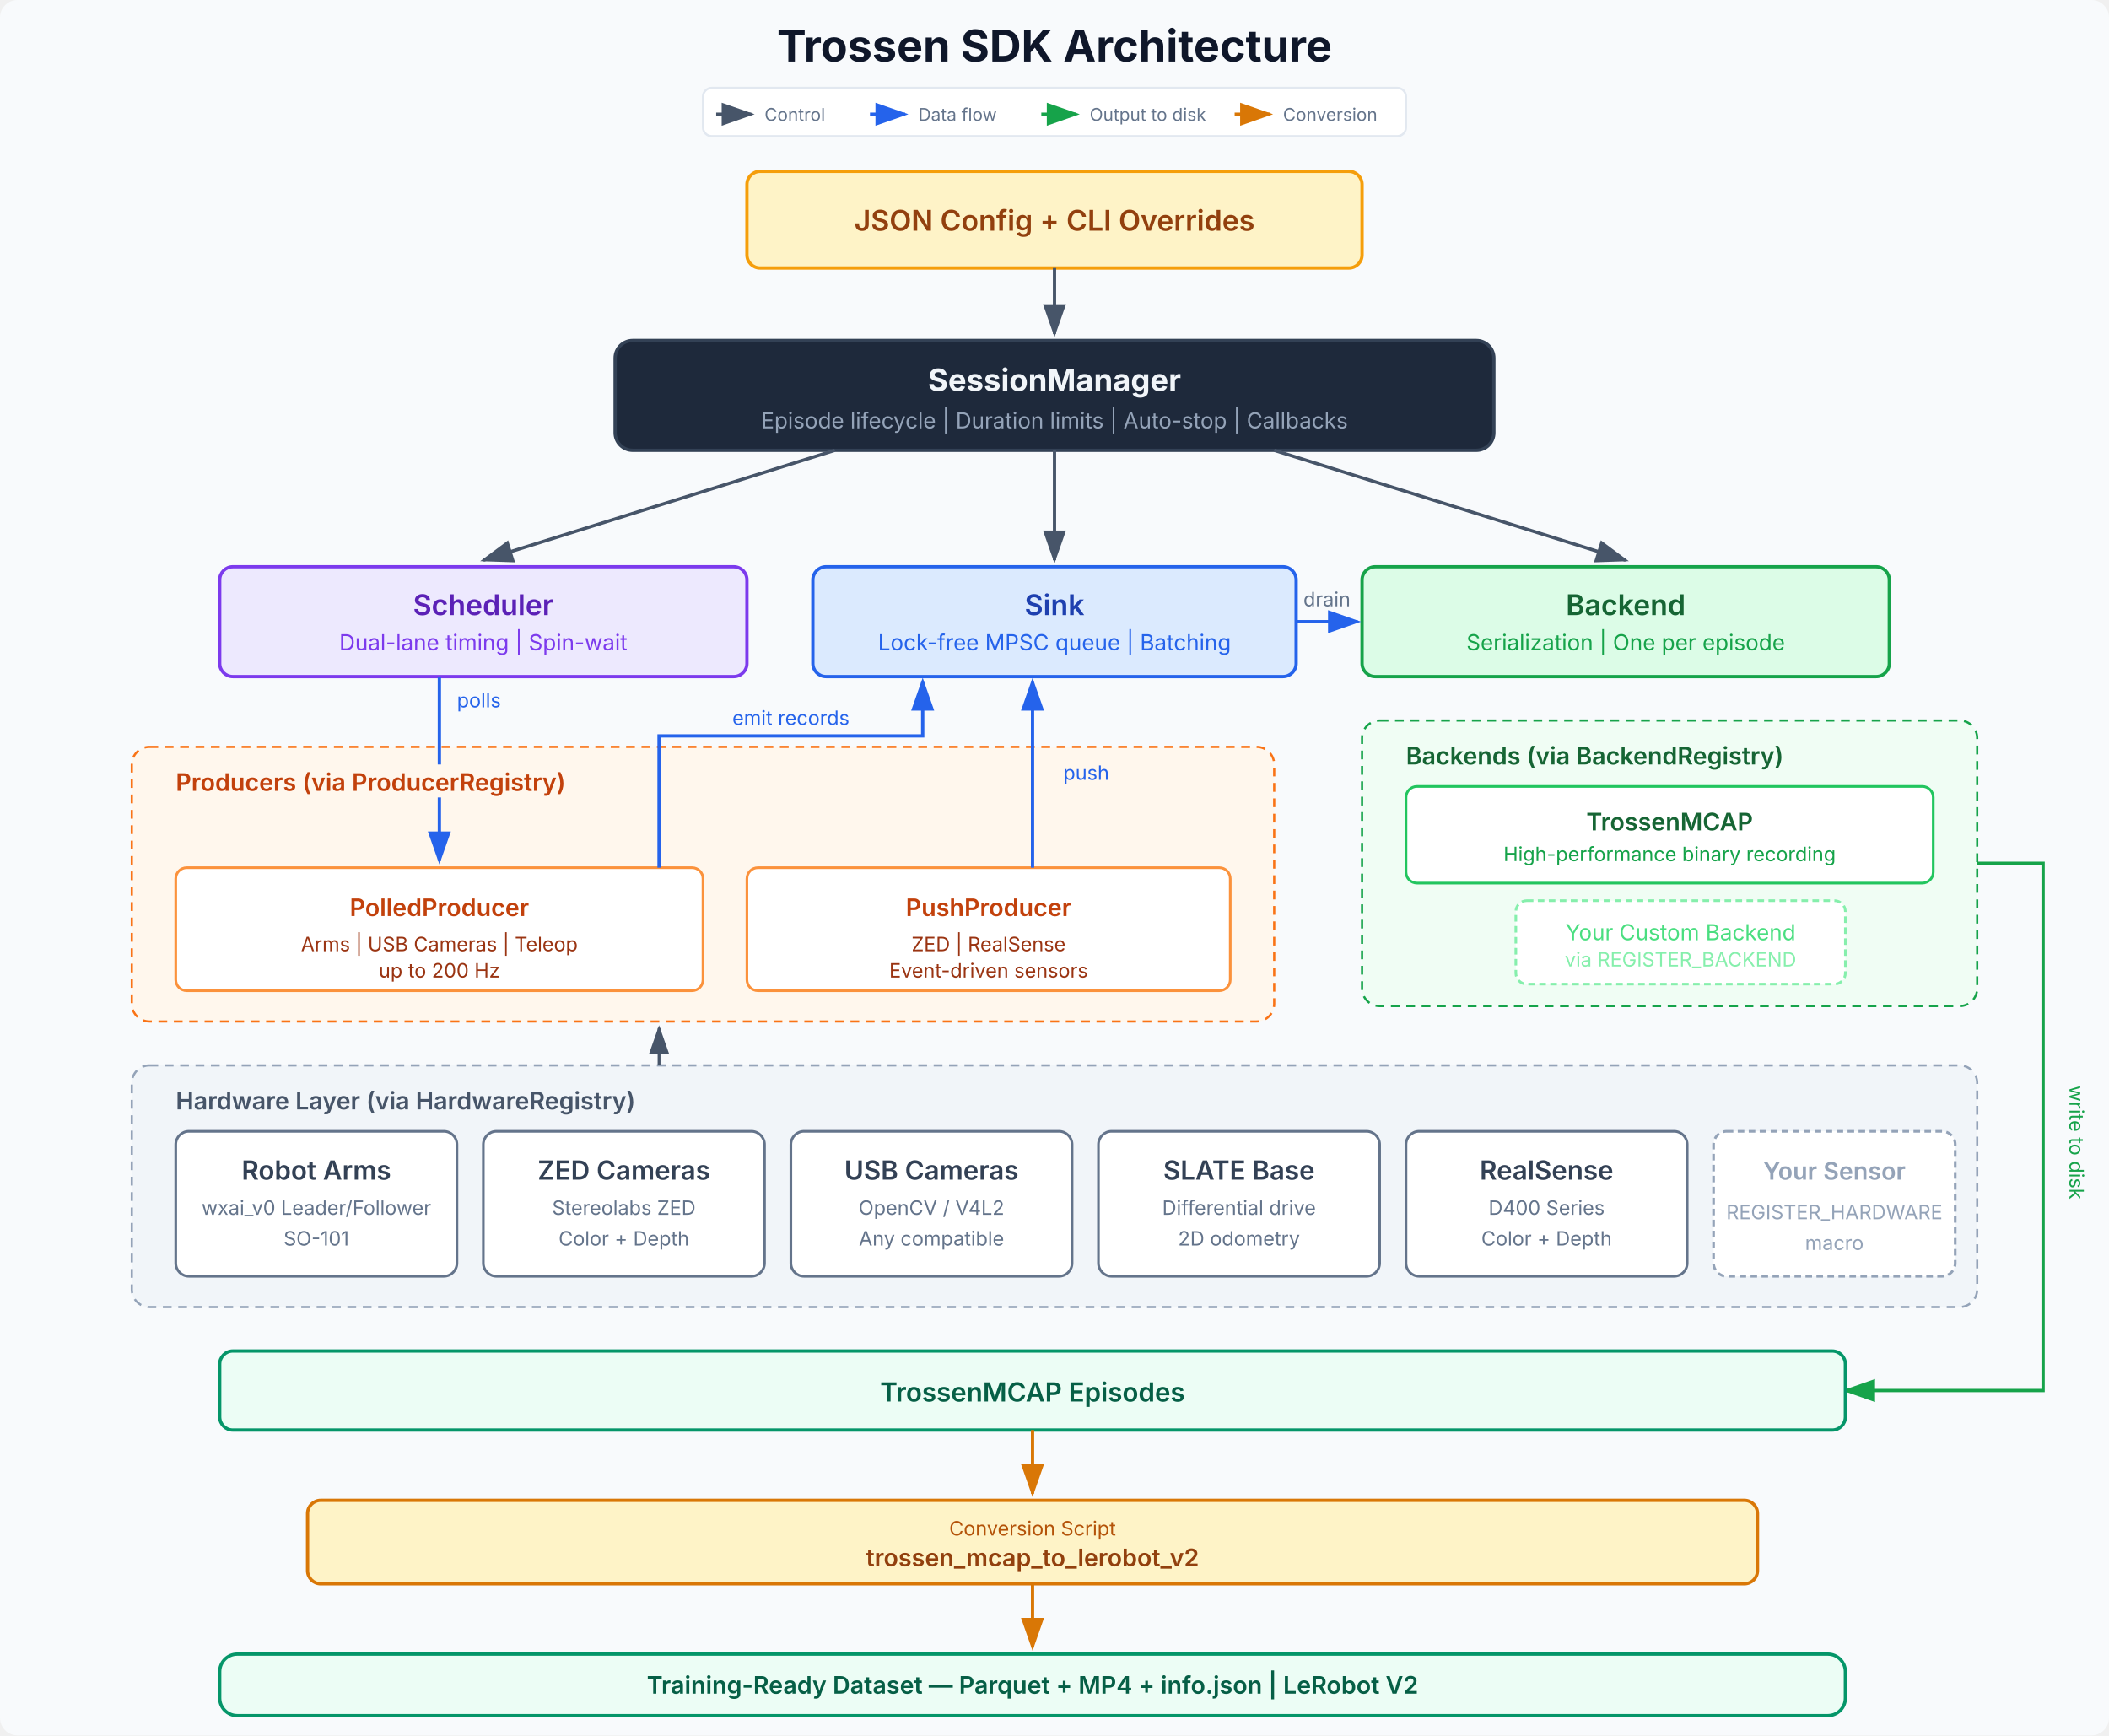
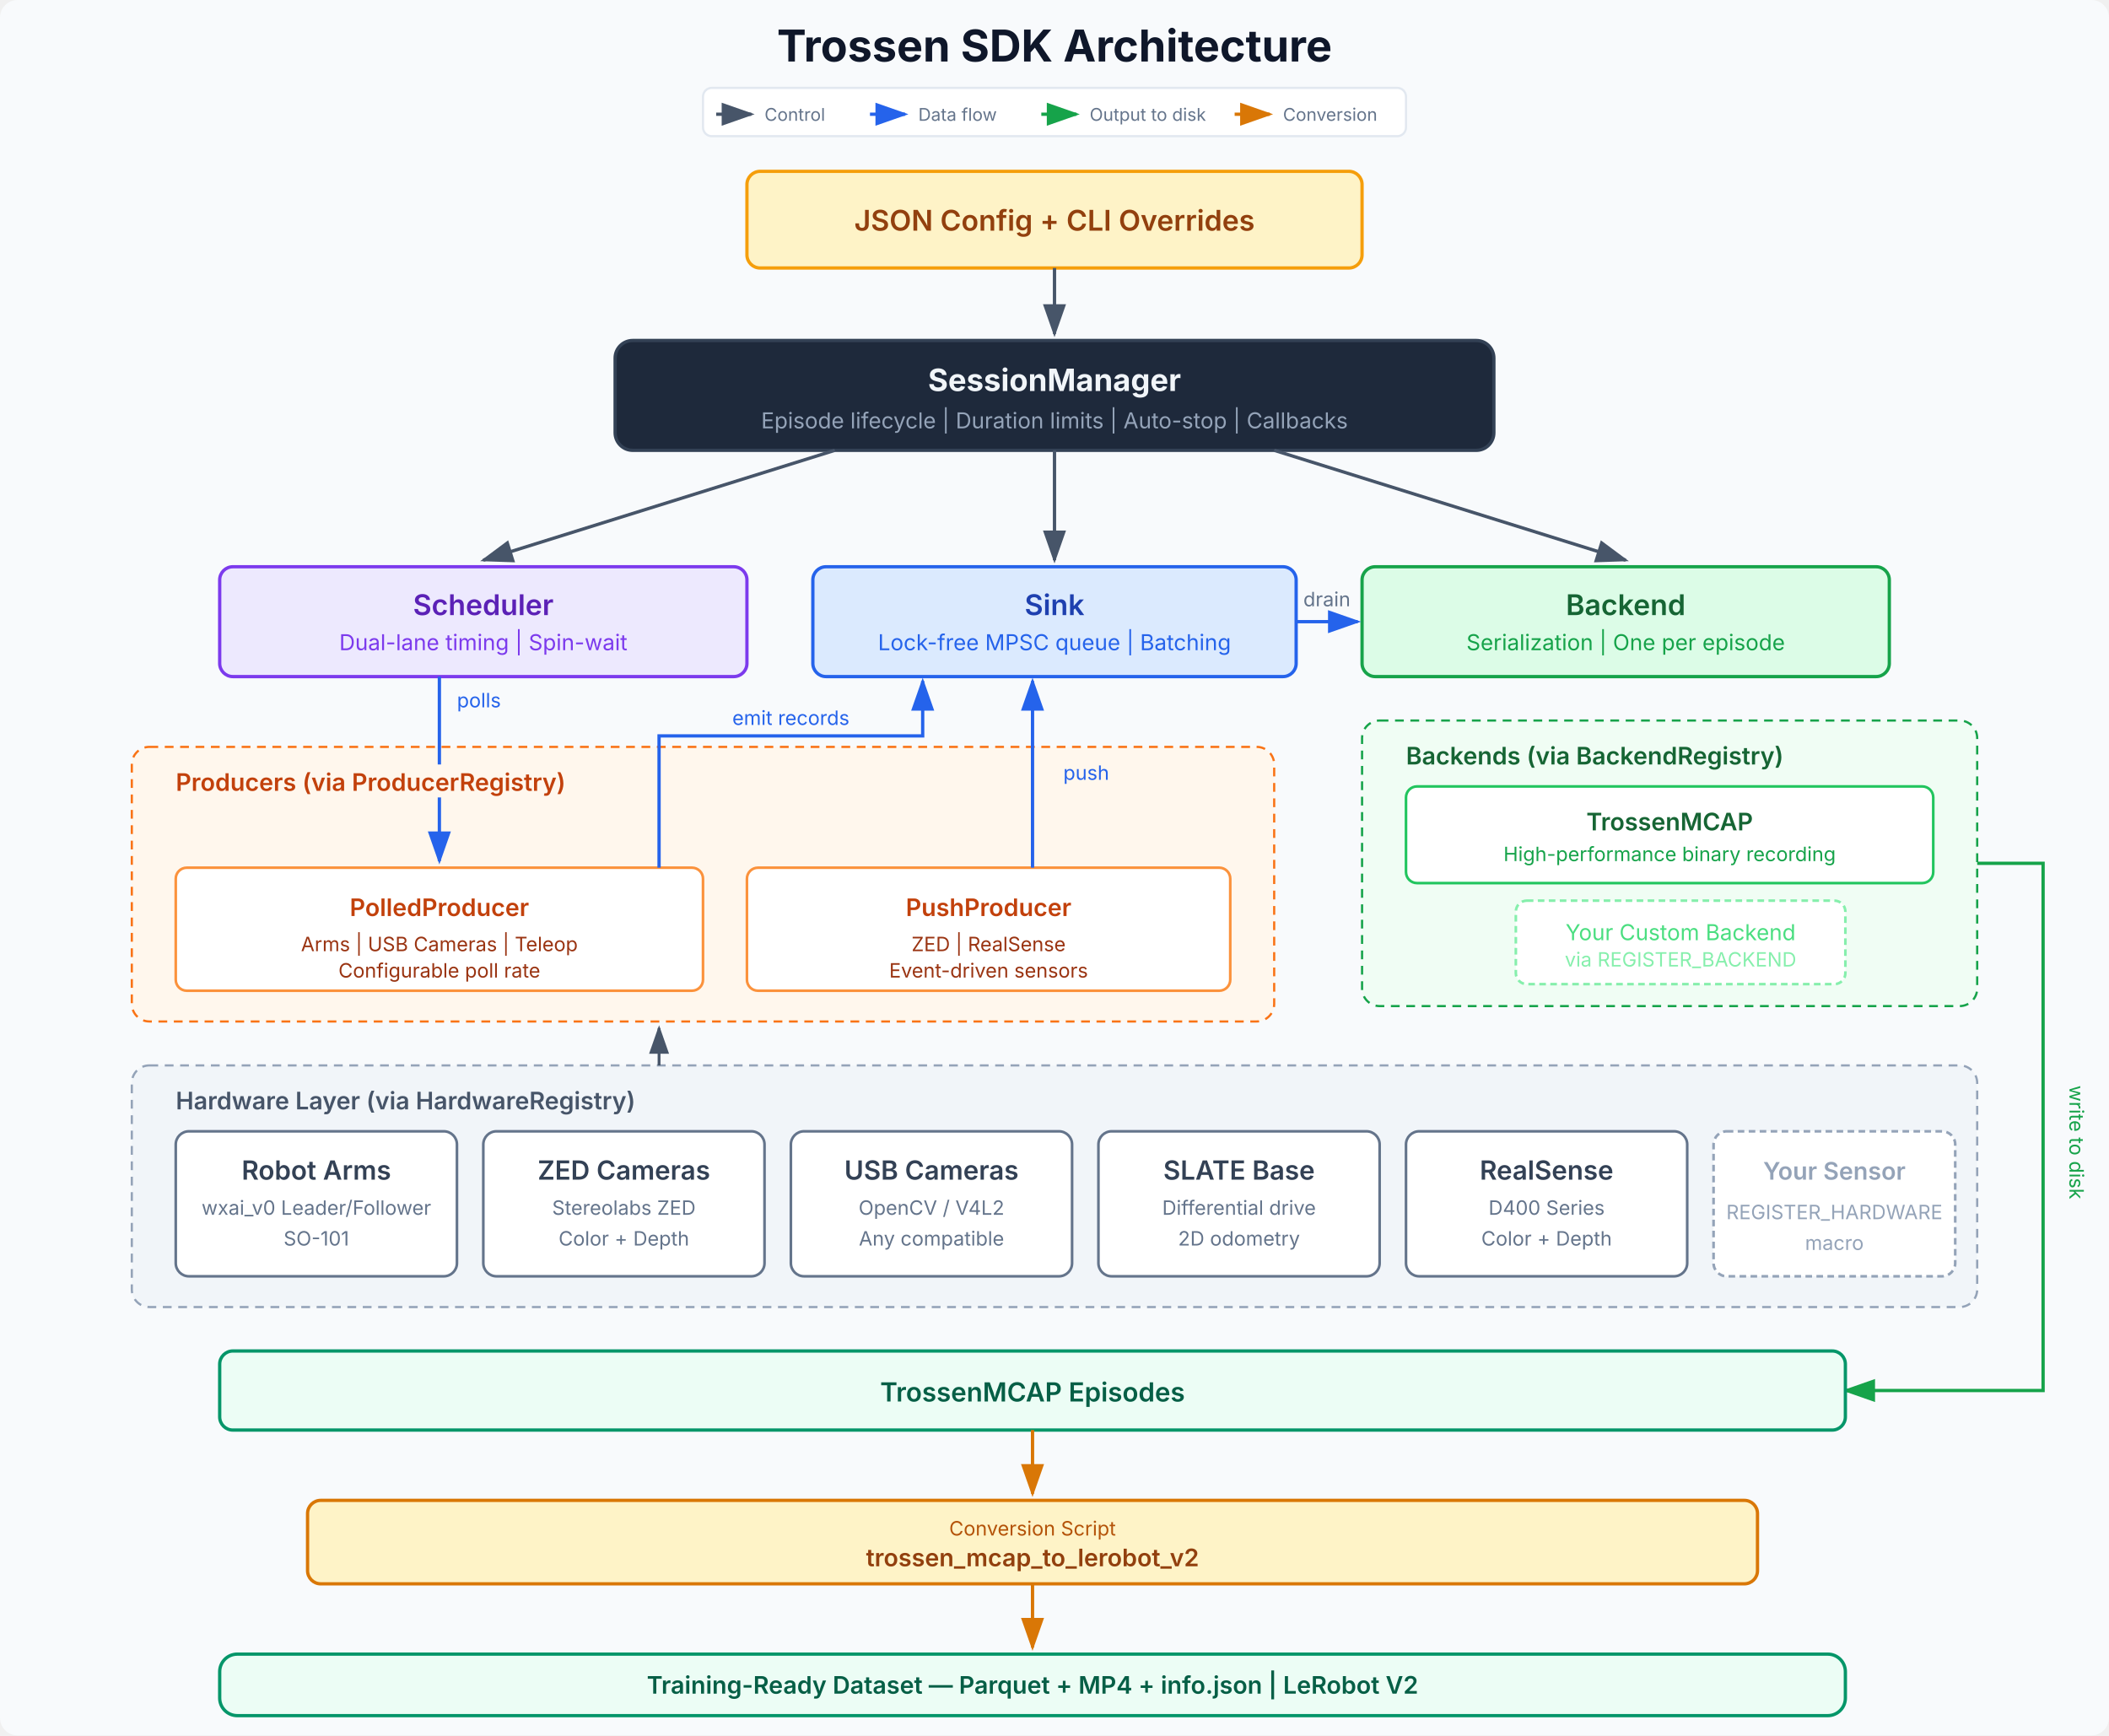
<svg xmlns="http://www.w3.org/2000/svg" viewBox="0 0 960 790" font-family="Inter, system-ui, sans-serif">
  <defs>
    <marker id="arrow" markerWidth="10" markerHeight="7" refX="9" refY="3.5" orient="auto">
      <polygon points="0 0, 10 3.5, 0 7" fill="#475569" />
    </marker>
    <marker id="arrow-blue" markerWidth="10" markerHeight="7" refX="9" refY="3.5" orient="auto">
      <polygon points="0 0, 10 3.5, 0 7" fill="#2563eb" />
    </marker>
    <marker id="arrow-green" markerWidth="10" markerHeight="7" refX="9" refY="3.5" orient="auto">
      <polygon points="0 0, 10 3.5, 0 7" fill="#16a34a" />
    </marker>
    <marker id="arrow-amber" markerWidth="10" markerHeight="7" refX="9" refY="3.5" orient="auto">
      <polygon points="0 0, 10 3.5, 0 7" fill="#d97706" />
    </marker>
  </defs>
  <rect width="960" height="790" fill="#f8fafc" rx="8" />
  <text x="480" y="28" text-anchor="middle" font-size="20" font-weight="700" fill="#0f172a">Trossen SDK Architecture</text>
  <rect x="320" y="40" width="320" height="22" rx="4" fill="#ffffff" stroke="#e2e8f0" stroke-width="1" />
  <line x1="326" y1="52" x2="342" y2="52" stroke="#475569" stroke-width="1.5" marker-end="url(#arrow)" />
  <text x="348" y="55" font-size="8" fill="#64748b">Control</text>
  <line x1="396" y1="52" x2="412" y2="52" stroke="#2563eb" stroke-width="1.5" marker-end="url(#arrow-blue)" />
  <text x="418" y="55" font-size="8" fill="#64748b">Data flow</text>
  <line x1="474" y1="52" x2="490" y2="52" stroke="#16a34a" stroke-width="1.5" marker-end="url(#arrow-green)" />
  <text x="496" y="55" font-size="8" fill="#64748b">Output to disk</text>
  <line x1="562" y1="52" x2="578" y2="52" stroke="#d97706" stroke-width="1.5" marker-end="url(#arrow-amber)" />
  <text x="584" y="55" font-size="8" fill="#64748b">Conversion</text>
  <rect x="340" y="78" width="280" height="44" rx="6" fill="#fef3c7" stroke="#f59e0b" stroke-width="1.5" />
  <text x="480" y="105" text-anchor="middle" font-size="13" font-weight="600" fill="#92400e">JSON Config  +  CLI Overrides</text>
  <line x1="480" y1="122" x2="480" y2="152" stroke="#475569" stroke-width="1.5" marker-end="url(#arrow)" />
  <rect x="280" y="155" width="400" height="50" rx="8" fill="#1e293b" stroke="#334155" stroke-width="1.5" />
  <text x="480" y="178" text-anchor="middle" font-size="14" font-weight="700" fill="#f1f5f9">SessionManager</text>
  <text x="480" y="195" text-anchor="middle" font-size="10" fill="#94a3b8">Episode lifecycle  |  Duration limits  |  Auto-stop  |  Callbacks</text>
  <line x1="380" y1="205" x2="220" y2="255" stroke="#475569" stroke-width="1.5" marker-end="url(#arrow)" />
  <line x1="480" y1="205" x2="480" y2="255" stroke="#475569" stroke-width="1.5" marker-end="url(#arrow)" />
  <line x1="580" y1="205" x2="740" y2="255" stroke="#475569" stroke-width="1.5" marker-end="url(#arrow)" />
  <rect x="100" y="258" width="240" height="50" rx="6" fill="#ede9fe" stroke="#7c3aed" stroke-width="1.5" />
  <text x="220" y="280" text-anchor="middle" font-size="13" font-weight="600" fill="#5b21b6">Scheduler</text>
  <text x="220" y="296" text-anchor="middle" font-size="10" fill="#7c3aed">Dual-lane timing  |  Spin-wait</text>
  <rect x="370" y="258" width="220" height="50" rx="6" fill="#dbeafe" stroke="#2563eb" stroke-width="1.5" />
  <text x="480" y="280" text-anchor="middle" font-size="13" font-weight="600" fill="#1e40af">Sink</text>
  <text x="480" y="296" text-anchor="middle" font-size="10" fill="#2563eb">Lock-free MPSC queue  |  Batching</text>
  <rect x="620" y="258" width="240" height="50" rx="6" fill="#dcfce7" stroke="#16a34a" stroke-width="1.5" />
  <text x="740" y="280" text-anchor="middle" font-size="13" font-weight="600" fill="#166534">Backend</text>
  <text x="740" y="296" text-anchor="middle" font-size="10" fill="#16a34a">Serialization  |  One per episode</text>
  <line x1="590" y1="283" x2="618" y2="283" stroke="#2563eb" stroke-width="1.5" marker-end="url(#arrow-blue)" />
  <text x="604" y="276" text-anchor="middle" font-size="9" fill="#64748b">drain</text>
  <rect x="60" y="340" width="520" height="125" rx="8" fill="#fff7ed" stroke="#f97316" stroke-width="1" stroke-dasharray="4,3" />
  <rect x="80" y="395" width="240" height="56" rx="5" fill="#ffffff" stroke="#fb923c" stroke-width="1.2" />
  <text x="200" y="417" text-anchor="middle" font-size="11" font-weight="600" fill="#c2410c">PolledProducer</text>
  <text x="200" y="433" text-anchor="middle" font-size="9" fill="#9a3412">Arms  |  USB Cameras  |  Teleop</text>
-   <text x="200" y="445" text-anchor="middle" font-size="9" fill="#9a3412">up to 200 Hz</text>
+   <text x="200" y="445" text-anchor="middle" font-size="9" fill="#9a3412">Configurable poll rate</text>
  <rect x="340" y="395" width="220" height="56" rx="5" fill="#ffffff" stroke="#fb923c" stroke-width="1.2" />
  <text x="450" y="417" text-anchor="middle" font-size="11" font-weight="600" fill="#c2410c">PushProducer</text>
  <text x="450" y="433" text-anchor="middle" font-size="9" fill="#9a3412">ZED  | RealSense</text>
  <text x="450" y="445" text-anchor="middle" font-size="9" fill="#9a3412">Event-driven sensors</text>
  <line x1="200" y1="308" x2="200" y2="392" stroke="#2563eb" stroke-width="1.5" marker-end="url(#arrow-blue)" />
  <path d="M 300 395 L 300 335 L 420 335 L 420 310" fill="none" stroke="#2563eb" stroke-width="1.5" marker-end="url(#arrow-blue)" />
  <text x="360" y="330" text-anchor="middle" font-size="9" fill="#2563eb">emit records</text>
  <line x1="470" y1="395" x2="470" y2="310" stroke="#2563eb" stroke-width="1.5" marker-end="url(#arrow-blue)" />
  <text x="484" y="355" font-size="9" fill="#2563eb">push</text>
  <rect x="76" y="348" width="220" height="15" rx="3" fill="#fff7ed" />
  <text x="80" y="360" font-size="11" font-weight="600" fill="#c2410c">Producers (via ProducerRegistry)</text>
  <text x="208" y="322" font-size="9" fill="#2563eb">polls</text>
  <rect x="620" y="328" width="280" height="130" rx="8" fill="#f0fdf4" stroke="#16a34a" stroke-width="1" stroke-dasharray="4,3" />
  <text x="640" y="348" font-size="11" font-weight="600" fill="#166534">Backends (via BackendRegistry)</text>
  <rect x="640" y="358" width="240" height="44" rx="5" fill="#ffffff" stroke="#22c55e" stroke-width="1.2" />
  <text x="760" y="378" text-anchor="middle" font-size="11" font-weight="600" fill="#166534">TrossenMCAP</text>
  <text x="760" y="392" text-anchor="middle" font-size="9" fill="#16a34a">High-performance binary recording</text>
  <rect x="690" y="410" width="150" height="38" rx="5" fill="#ffffff" stroke="#86efac" stroke-width="1.2" stroke-dasharray="3,2" />
  <text x="765" y="428" text-anchor="middle" font-size="10" fill="#4ade80">Your Custom Backend</text>
  <text x="765" y="440" text-anchor="middle" font-size="9" fill="#86efac">via REGISTER_BACKEND</text>
  <rect x="60" y="485" width="840" height="110" rx="8" fill="#f1f5f9" stroke="#94a3b8" stroke-width="1" stroke-dasharray="4,3" />
  <text x="80" y="505" font-size="11" font-weight="600" fill="#475569">Hardware Layer (via HardwareRegistry)</text>
  <rect x="80" y="515" width="128" height="66" rx="6" fill="#ffffff" stroke="#64748b" stroke-width="1.2" />
  <text x="144" y="537" text-anchor="middle" font-size="12" font-weight="600" fill="#334155">Robot Arms</text>
  <text x="144" y="553" text-anchor="middle" font-size="9" fill="#64748b">wxai_v0 Leader/Follower</text>
  <text x="144" y="567" text-anchor="middle" font-size="9" fill="#64748b">SO-101</text>
  <rect x="220" y="515" width="128" height="66" rx="6" fill="#ffffff" stroke="#64748b" stroke-width="1.2" />
  <text x="284" y="537" text-anchor="middle" font-size="12" font-weight="600" fill="#334155">ZED Cameras</text>
  <text x="284" y="553" text-anchor="middle" font-size="9" fill="#64748b">Stereolabs ZED</text>
  <text x="284" y="567" text-anchor="middle" font-size="9" fill="#64748b">Color + Depth</text>
  <rect x="640" y="515" width="128" height="66" rx="6" fill="#ffffff" stroke="#64748b" stroke-width="1.2" />
  <text x="704" y="537" text-anchor="middle" font-size="12" font-weight="600" fill="#334155">RealSense</text>
  <text x="704" y="553" text-anchor="middle" font-size="9" fill="#64748b">D400 Series</text>
  <text x="704" y="567" text-anchor="middle" font-size="9" fill="#64748b">Color + Depth</text>
  <rect x="360" y="515" width="128" height="66" rx="6" fill="#ffffff" stroke="#64748b" stroke-width="1.2" />
  <text x="424" y="537" text-anchor="middle" font-size="12" font-weight="600" fill="#334155">USB Cameras</text>
  <text x="424" y="553" text-anchor="middle" font-size="9" fill="#64748b">OpenCV / V4L2</text>
  <text x="424" y="567" text-anchor="middle" font-size="9" fill="#64748b">Any compatible</text>
  <rect x="500" y="515" width="128" height="66" rx="6" fill="#ffffff" stroke="#64748b" stroke-width="1.2" />
  <text x="564" y="537" text-anchor="middle" font-size="12" font-weight="600" fill="#334155">SLATE Base</text>
  <text x="564" y="553" text-anchor="middle" font-size="9" fill="#64748b">Differential drive</text>
  <text x="564" y="567" text-anchor="middle" font-size="9" fill="#64748b">2D odometry</text>
  <rect x="780" y="515" width="110" height="66" rx="6" fill="#ffffff" stroke="#94a3b8" stroke-width="1.2" stroke-dasharray="3,2" />
  <text x="835" y="537" text-anchor="middle" font-size="11" font-weight="600" fill="#94a3b8">Your Sensor</text>
  <text x="835" y="555" text-anchor="middle" font-size="9" fill="#94a3b8">REGISTER_HARDWARE</text>
  <text x="835" y="569" text-anchor="middle" font-size="9" fill="#94a3b8">macro</text>
  <line x1="300" y1="485" x2="300" y2="468" stroke="#475569" stroke-width="1.3" marker-end="url(#arrow)" />
  <path d="M 900 393 L 930 393 L 930 633 L 840 633" fill="none" stroke="#16a34a" stroke-width="1.5" marker-end="url(#arrow-green)" />
  <text x="942" y="520" text-anchor="middle" font-size="9" fill="#16a34a" transform="rotate(90,942,520)">write to disk</text>
  <rect x="100" y="615" width="740" height="36" rx="6" fill="#ecfdf5" stroke="#059669" stroke-width="1.5" />
  <text x="470" y="638" text-anchor="middle" font-size="12" font-weight="600" fill="#065f46">TrossenMCAP Episodes</text>
  <line x1="470" y1="651" x2="470" y2="680" stroke="#d97706" stroke-width="1.5" marker-end="url(#arrow-amber)" />
  <rect x="140" y="683" width="660" height="38" rx="6" fill="#fef3c7" stroke="#d97706" stroke-width="1.5" />
  <text x="470" y="699" text-anchor="middle" font-size="9" fill="#b45309">Conversion Script</text>
  <text x="470" y="713" text-anchor="middle" font-size="11" font-weight="600" fill="#92400e">trossen_mcap_to_lerobot_v2</text>
  <line x1="470" y1="721" x2="470" y2="750" stroke="#d97706" stroke-width="1.5" marker-end="url(#arrow-amber)" />
  <rect x="100" y="753" width="740" height="28" rx="8" fill="#ecfdf5" stroke="#059669" stroke-width="1.5" />
  <text x="470" y="771" text-anchor="middle" font-size="11" font-weight="600" fill="#065f46">Training-Ready Dataset  —  Parquet  +  MP4  +  info.json  |  LeRobot V2</text>
</svg>
